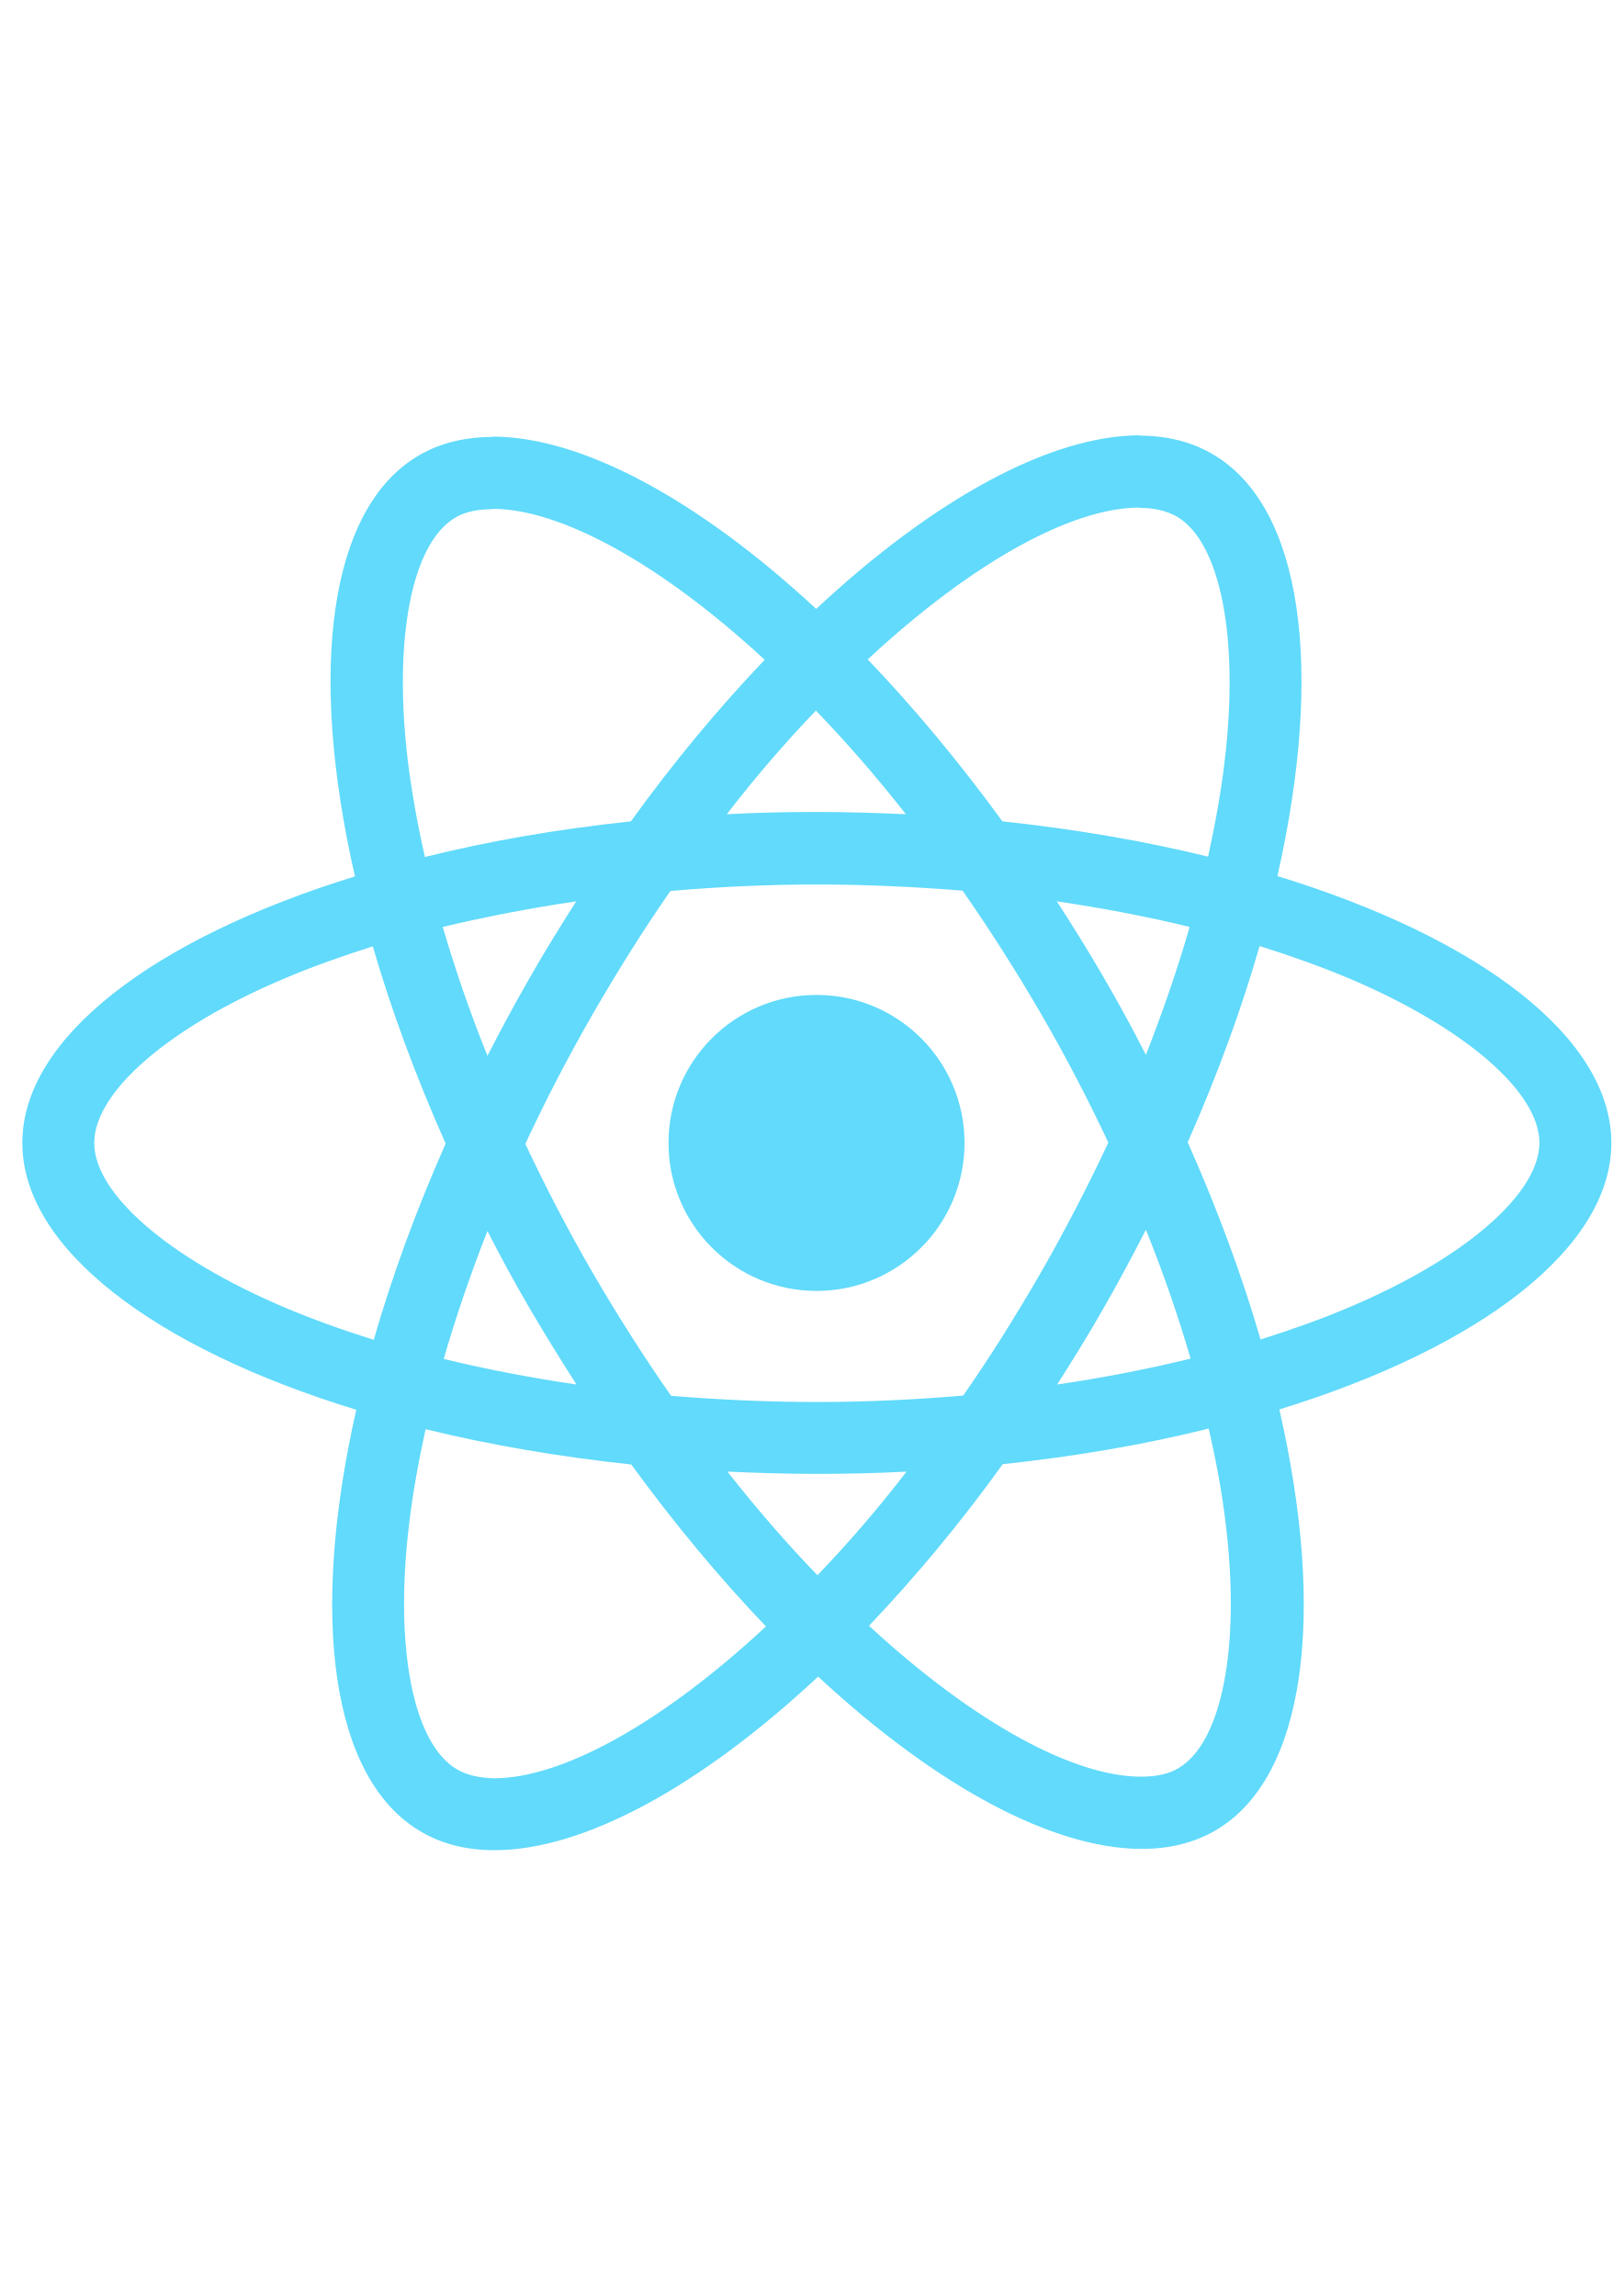
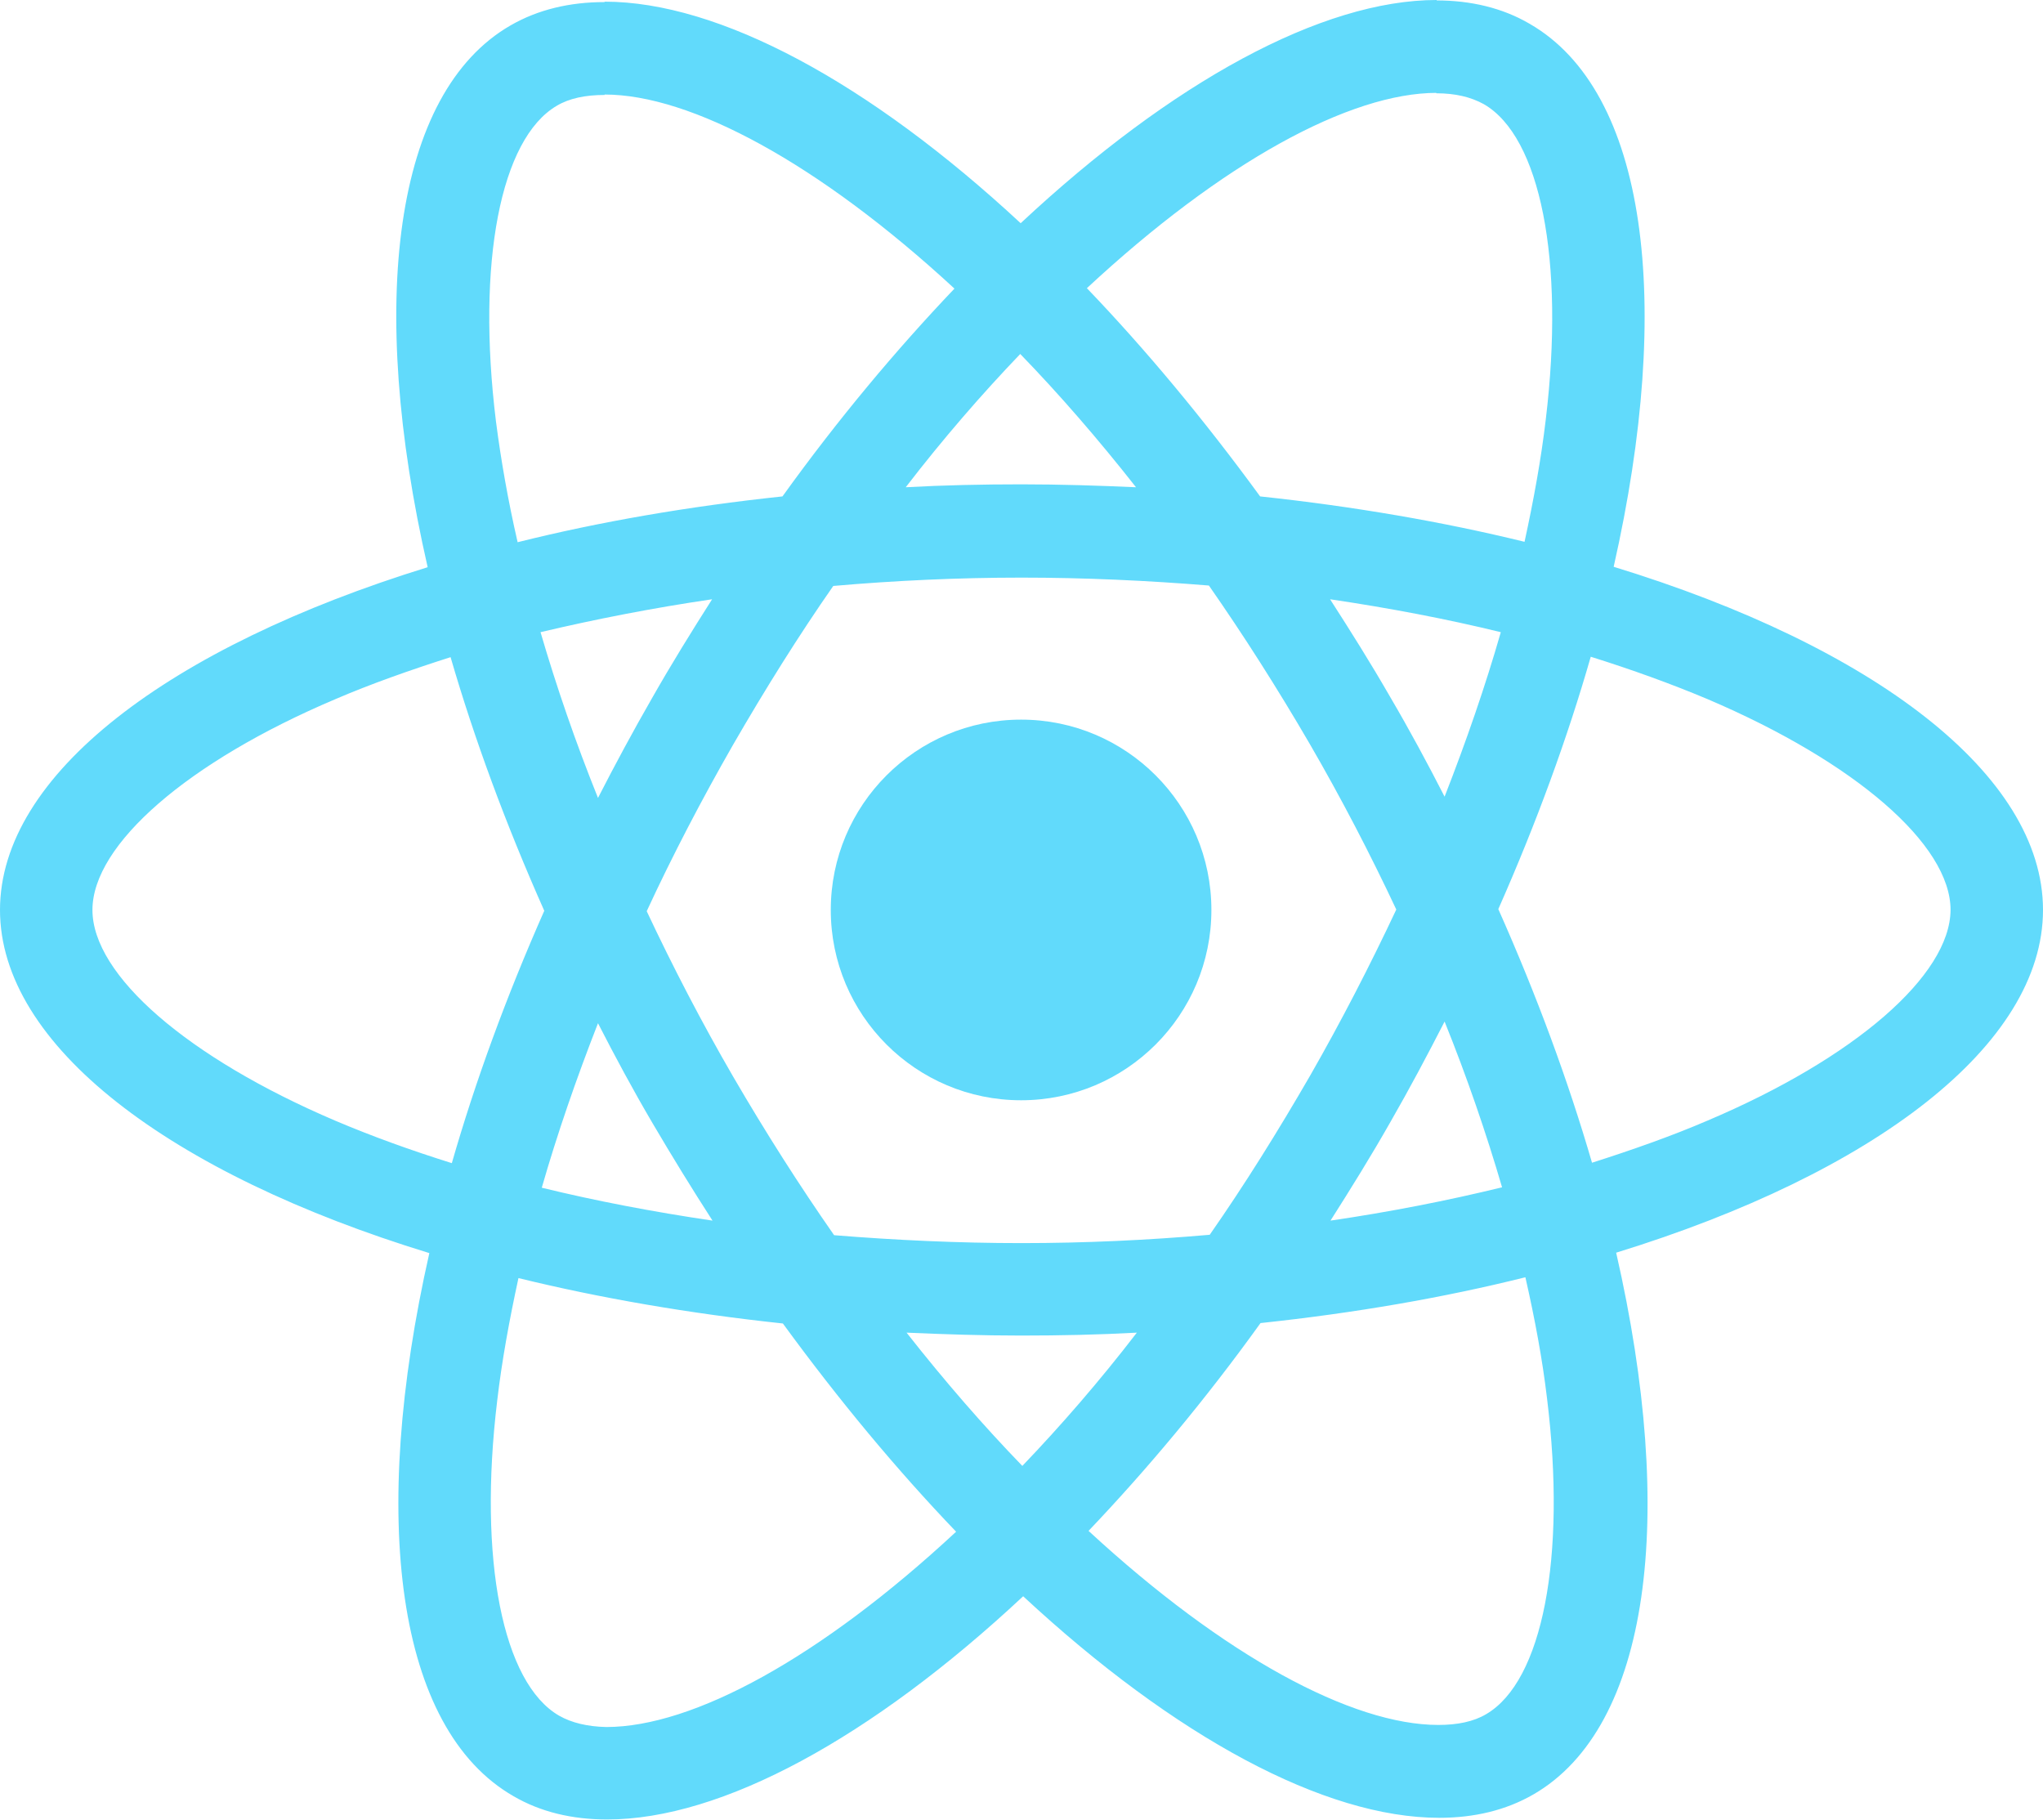
- <svg xmlns="http://www.w3.org/2000/svg" width="210mm" height="297mm" viewBox="0 0 210 297" version="1.1" id="svg8">
+ <svg xmlns="http://www.w3.org/2000/svg" width="205.514mm" height="183.019mm" viewBox="0 0 205.514 183.019" version="1.1" id="svg8">
  <defs id="defs2" />
-   <g id="layer1" />
-   <g id="g4573">
-     <g id="g4749" transform="matrix(0.418904,0,0,0.418904,-70.71343,23.63875)" style="stroke-width:0.632">
-       <path id="path4741" d="m 666.3,296.5 c 0,-32.5 -40.7,-63.3 -103.1,-82.4 14.4,-63.6 8,-114.2 -20.2,-130.4 -6.5,-3.8 -14.1,-5.6 -22.4,-5.6 v 22.3 c 4.6,0 8.3,0.9 11.4,2.6 13.6,7.8 19.5,37.5 14.9,75.7 -1.1,9.4 -2.9,19.3 -5.1,29.4 -19.6,-4.8 -41,-8.5 -63.5,-10.9 -13.5,-18.5 -27.5,-35.3 -41.6,-50 32.6,-30.3 63.2,-46.9 84,-46.9 V 78 c 0,0 0,0 0,0 -27.5,0 -63.5,19.6 -99.9,53.6 C 384.4,97.8 348.4,78.4 320.9,78.4 v 22.3 c 20.7,0 51.4,16.5 84,46.6 -14,14.7 -28,31.4 -41.3,49.9 -22.6,2.4 -44,6.1 -63.6,11 -2.3,-10 -4,-19.7 -5.2,-29 -4.7,-38.2 1.1,-67.9 14.6,-75.8 3,-1.8 6.9,-2.6 11.5,-2.6 V 78.5 c 0,0 0,0 0,0 -8.4,0 -16,1.8 -22.6,5.6 -28.1,16.2 -34.4,66.7 -19.9,130.1 -62.2,19.2 -102.7,49.9 -102.7,82.3 0,32.5 40.7,63.3 103.1,82.4 -14.4,63.6 -8,114.2 20.2,130.4 6.5,3.8 14.1,5.6 22.5,5.6 27.5,0 63.5,-19.6 99.9,-53.6 36.4,33.8 72.4,53.2 99.9,53.2 8.4,0 16,-1.8 22.6,-5.6 28.1,-16.2 34.4,-66.7 19.9,-130.1 62,-19.1 102.5,-49.9 102.5,-82.3 z M 536.1,229.8 c -3.7,12.9 -8.3,26.2 -13.5,39.5 -4.1,-8 -8.4,-16 -13.1,-24 -4.6,-8 -9.5,-15.8 -14.4,-23.4 14.2,2.1 27.9,4.7 41,7.9 z m -45.8,106.5 c -7.8,13.5 -15.8,26.3 -24.1,38.2 -14.9,1.3 -30,2 -45.2,2 -15.1,0 -30.2,-0.7 -45,-1.9 -8.3,-11.9 -16.4,-24.6 -24.2,-38 -7.6,-13.1 -14.5,-26.4 -20.8,-39.8 6.2,-13.4 13.2,-26.8 20.7,-39.9 7.8,-13.5 15.8,-26.3 24.1,-38.2 14.9,-1.3 30,-2 45.2,-2 15.1,0 30.2,0.7 45,1.9 8.3,11.9 16.4,24.6 24.2,38 7.6,13.1 14.5,26.4 20.8,39.8 -6.3,13.4 -13.2,26.8 -20.7,39.9 z m 32.3,-13 c 5.4,13.4 10,26.8 13.8,39.8 -13.1,3.2 -26.9,5.9 -41.2,8 4.9,-7.7 9.8,-15.6 14.4,-23.7 4.6,-8 8.9,-16.1 13,-24.1 z M 421.2,430 c -9.3,-9.6 -18.6,-20.3 -27.8,-32 9,0.4 18.2,0.7 27.5,0.7 9.4,0 18.7,-0.2 27.8,-0.7 -9,11.7 -18.3,22.4 -27.5,32 z m -74.4,-58.9 c -14.2,-2.1 -27.9,-4.7 -41,-7.9 3.7,-12.9 8.3,-26.2 13.5,-39.5 4.1,8 8.4,16 13.1,24 4.7,8 9.5,15.8 14.4,23.4 z M 420.7,163 c 9.3,9.6 18.6,20.3 27.8,32 -9,-0.4 -18.2,-0.7 -27.5,-0.7 -9.4,0 -18.7,0.2 -27.8,0.7 9,-11.7 18.3,-22.4 27.5,-32 z m -74,58.9 c -4.9,7.7 -9.8,15.6 -14.4,23.7 -4.6,8 -8.9,16 -13,24 -5.4,-13.4 -10,-26.8 -13.8,-39.8 13.1,-3.1 26.9,-5.8 41.2,-7.9 z m -90.5,125.2 c -35.4,-15.1 -58.3,-34.9 -58.3,-50.6 0,-15.7 22.9,-35.6 58.3,-50.6 8.6,-3.7 18,-7 27.7,-10.1 5.7,19.6 13.2,40 22.5,60.9 -9.2,20.8 -16.6,41.1 -22.2,60.6 -9.9,-3.1 -19.3,-6.5 -28,-10.2 z M 310,490 c -13.6,-7.8 -19.5,-37.5 -14.9,-75.7 1.1,-9.4 2.9,-19.3 5.1,-29.4 19.6,4.8 41,8.5 63.5,10.9 13.5,18.5 27.5,35.3 41.6,50 -32.6,30.3 -63.2,46.9 -84,46.9 -4.5,-0.1 -8.3,-1 -11.3,-2.7 z m 237.2,-76.2 c 4.7,38.2 -1.1,67.9 -14.6,75.8 -3,1.8 -6.9,2.6 -11.5,2.6 -20.7,0 -51.4,-16.5 -84,-46.6 14,-14.7 28,-31.4 41.3,-49.9 22.6,-2.4 44,-6.1 63.6,-11 2.3,10.1 4.1,19.8 5.2,29.1 z m 38.5,-66.7 c -8.6,3.7 -18,7 -27.7,10.1 -5.7,-19.6 -13.2,-40 -22.5,-60.9 9.2,-20.8 16.6,-41.1 22.2,-60.6 9.9,3.1 19.3,6.5 28.1,10.2 35.4,15.1 58.3,34.9 58.3,50.6 -0.1,15.7 -23,35.6 -58.4,50.6 z" style="fill:#61dafb;stroke-width:0.632" />
-       <polygon id="polygon4743" points="" style="fill:#61dafb;stroke-width:0.632" />
-       <circle id="circle4745" r="45.7" cy="296.5" cx="420.9" style="fill:#61dafb;stroke-width:0.632" />
-       <polygon id="polygon4747" points="" style="fill:#61dafb;stroke-width:0.632" />
+   <g id="layer1" transform="translate(-9.123803,-66.39518)">
+     <g id="g833" transform="translate(6.2358,10.08192)">
+       <g id="layer1-9" />
+       <g id="g4573">
+         <g style="stroke-width:0.632" transform="matrix(0.418904,0,0,0.418904,-70.71343,23.63875)" id="g4749">
+           <path style="fill:#61dafb;stroke-width:0.632" d="m 666.3,296.5 c 0,-32.5 -40.7,-63.3 -103.1,-82.4 14.4,-63.6 8,-114.2 -20.2,-130.4 -6.5,-3.8 -14.1,-5.6 -22.4,-5.6 v 22.3 c 4.6,0 8.3,0.9 11.4,2.6 13.6,7.8 19.5,37.5 14.9,75.7 -1.1,9.4 -2.9,19.3 -5.1,29.4 -19.6,-4.8 -41,-8.5 -63.5,-10.9 -13.5,-18.5 -27.5,-35.3 -41.6,-50 32.6,-30.3 63.2,-46.9 84,-46.9 V 78 c 0,0 0,0 0,0 -27.5,0 -63.5,19.6 -99.9,53.6 C 384.4,97.8 348.4,78.4 320.9,78.4 v 22.3 c 20.7,0 51.4,16.5 84,46.6 -14,14.7 -28,31.4 -41.3,49.9 -22.6,2.4 -44,6.1 -63.6,11 -2.3,-10 -4,-19.7 -5.2,-29 -4.7,-38.2 1.1,-67.9 14.6,-75.8 3,-1.8 6.9,-2.6 11.5,-2.6 V 78.5 c 0,0 0,0 0,0 -8.4,0 -16,1.8 -22.6,5.6 -28.1,16.2 -34.4,66.7 -19.9,130.1 -62.2,19.2 -102.7,49.9 -102.7,82.3 0,32.5 40.7,63.3 103.1,82.4 -14.4,63.6 -8,114.2 20.2,130.4 6.5,3.8 14.1,5.6 22.5,5.6 27.5,0 63.5,-19.6 99.9,-53.6 36.4,33.8 72.4,53.2 99.9,53.2 8.4,0 16,-1.8 22.6,-5.6 28.1,-16.2 34.4,-66.7 19.9,-130.1 62,-19.1 102.5,-49.9 102.5,-82.3 z M 536.1,229.8 c -3.7,12.9 -8.3,26.2 -13.5,39.5 -4.1,-8 -8.4,-16 -13.1,-24 -4.6,-8 -9.5,-15.8 -14.4,-23.4 14.2,2.1 27.9,4.7 41,7.9 z m -45.8,106.5 c -7.8,13.5 -15.8,26.3 -24.1,38.2 -14.9,1.3 -30,2 -45.2,2 -15.1,0 -30.2,-0.7 -45,-1.9 -8.3,-11.9 -16.4,-24.6 -24.2,-38 -7.6,-13.1 -14.5,-26.4 -20.8,-39.8 6.2,-13.4 13.2,-26.8 20.7,-39.9 7.8,-13.5 15.8,-26.3 24.1,-38.2 14.9,-1.3 30,-2 45.2,-2 15.1,0 30.2,0.7 45,1.9 8.3,11.9 16.4,24.6 24.2,38 7.6,13.1 14.5,26.4 20.8,39.8 -6.3,13.4 -13.2,26.8 -20.7,39.9 z m 32.3,-13 c 5.4,13.4 10,26.8 13.8,39.8 -13.1,3.2 -26.9,5.9 -41.2,8 4.9,-7.7 9.8,-15.6 14.4,-23.7 4.6,-8 8.9,-16.1 13,-24.1 z M 421.2,430 c -9.3,-9.6 -18.6,-20.3 -27.8,-32 9,0.4 18.2,0.7 27.5,0.7 9.4,0 18.7,-0.2 27.8,-0.7 -9,11.7 -18.3,22.4 -27.5,32 z m -74.4,-58.9 c -14.2,-2.1 -27.9,-4.7 -41,-7.9 3.7,-12.9 8.3,-26.2 13.5,-39.5 4.1,8 8.4,16 13.1,24 4.7,8 9.5,15.8 14.4,23.4 z M 420.7,163 c 9.3,9.6 18.6,20.3 27.8,32 -9,-0.4 -18.2,-0.7 -27.5,-0.7 -9.4,0 -18.7,0.2 -27.8,0.7 9,-11.7 18.3,-22.4 27.5,-32 z m -74,58.9 c -4.9,7.7 -9.8,15.6 -14.4,23.7 -4.6,8 -8.9,16 -13,24 -5.4,-13.4 -10,-26.8 -13.8,-39.8 13.1,-3.1 26.9,-5.8 41.2,-7.9 z m -90.5,125.2 c -35.4,-15.1 -58.3,-34.9 -58.3,-50.6 0,-15.7 22.9,-35.6 58.3,-50.6 8.6,-3.7 18,-7 27.7,-10.1 5.7,19.6 13.2,40 22.5,60.9 -9.2,20.8 -16.6,41.1 -22.2,60.6 -9.9,-3.1 -19.3,-6.5 -28,-10.2 z M 310,490 c -13.6,-7.8 -19.5,-37.5 -14.9,-75.7 1.1,-9.4 2.9,-19.3 5.1,-29.4 19.6,4.8 41,8.5 63.5,10.9 13.5,18.5 27.5,35.3 41.6,50 -32.6,30.3 -63.2,46.9 -84,46.9 -4.5,-0.1 -8.3,-1 -11.3,-2.7 z m 237.2,-76.2 c 4.7,38.2 -1.1,67.9 -14.6,75.8 -3,1.8 -6.9,2.6 -11.5,2.6 -20.7,0 -51.4,-16.5 -84,-46.6 14,-14.7 28,-31.4 41.3,-49.9 22.6,-2.4 44,-6.1 63.6,-11 2.3,10.1 4.1,19.8 5.2,29.1 z m 38.5,-66.7 c -8.6,3.7 -18,7 -27.7,10.1 -5.7,-19.6 -13.2,-40 -22.5,-60.9 9.2,-20.8 16.6,-41.1 22.2,-60.6 9.9,3.1 19.3,6.5 28.1,10.2 35.4,15.1 58.3,34.9 58.3,50.6 -0.1,15.7 -23,35.6 -58.4,50.6 z" id="path4741" />
+           <polygon style="fill:#61dafb;stroke-width:0.632" points="" id="polygon4743" />
+           <circle style="fill:#61dafb;stroke-width:0.632" cx="420.9" cy="296.5" r="45.7" id="circle4745" />
+           <polygon style="fill:#61dafb;stroke-width:0.632" points="" id="polygon4747" />
+         </g>
+       </g>
    </g>
  </g>
</svg>
